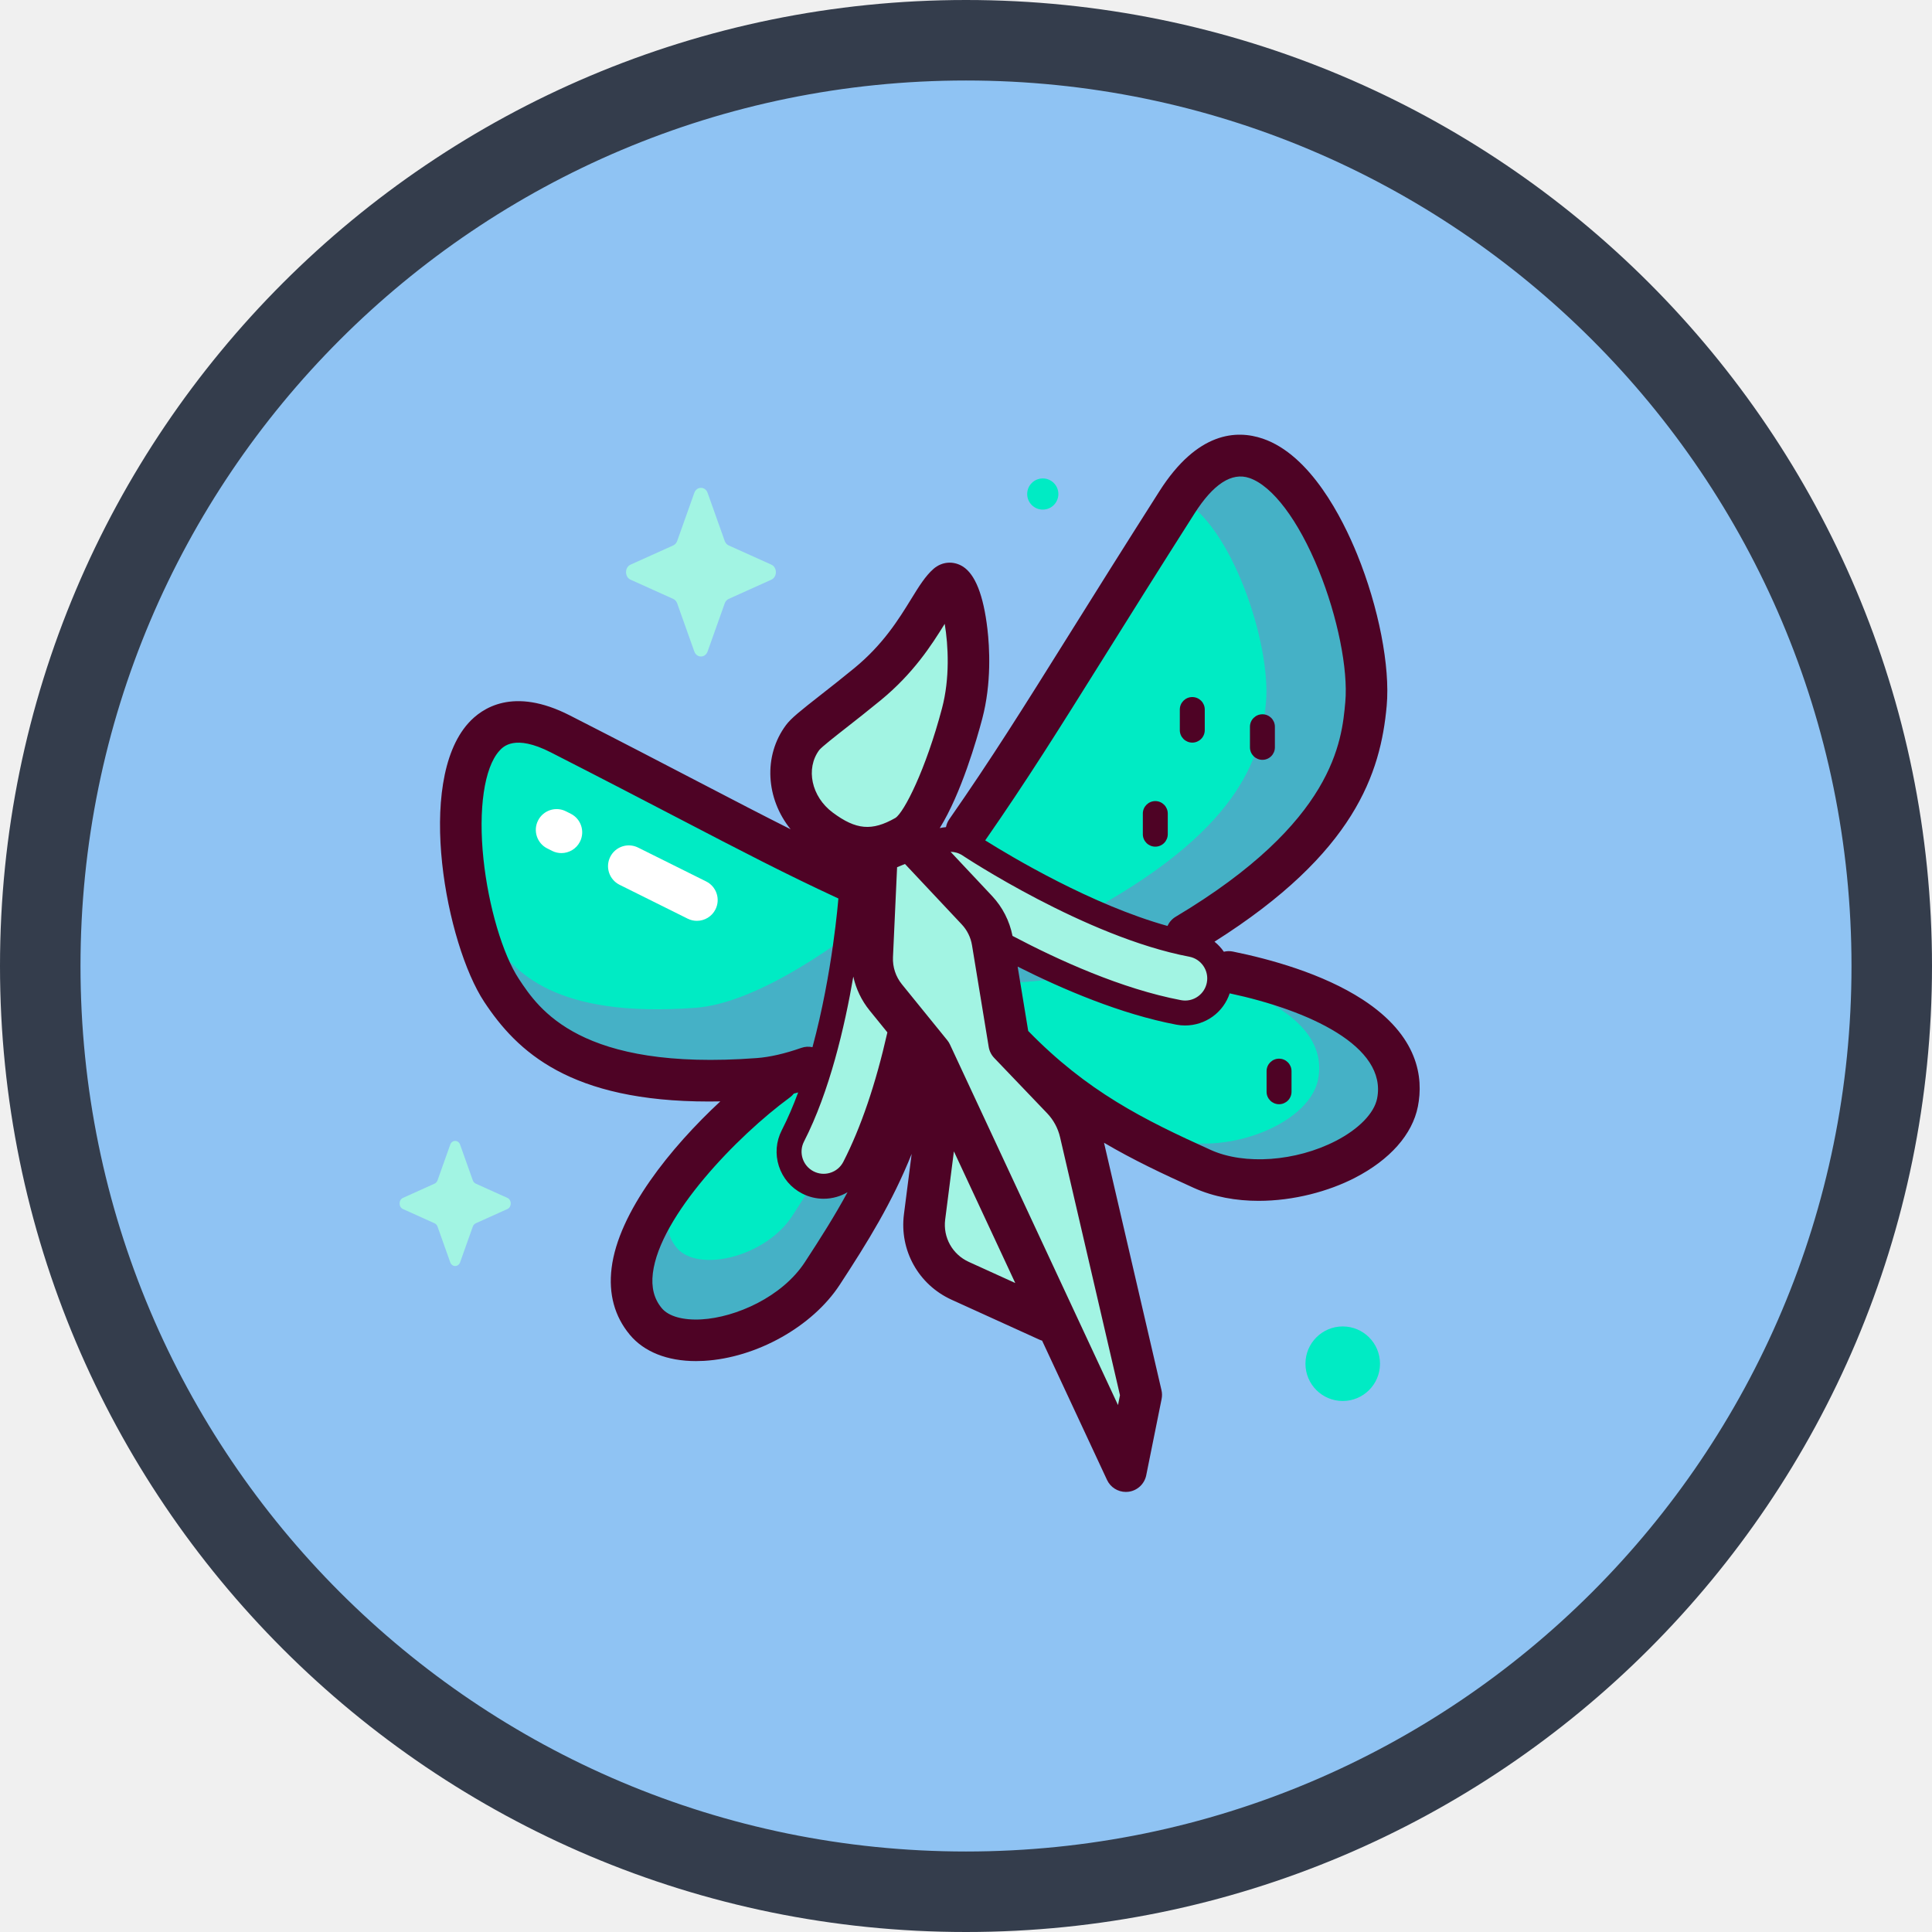
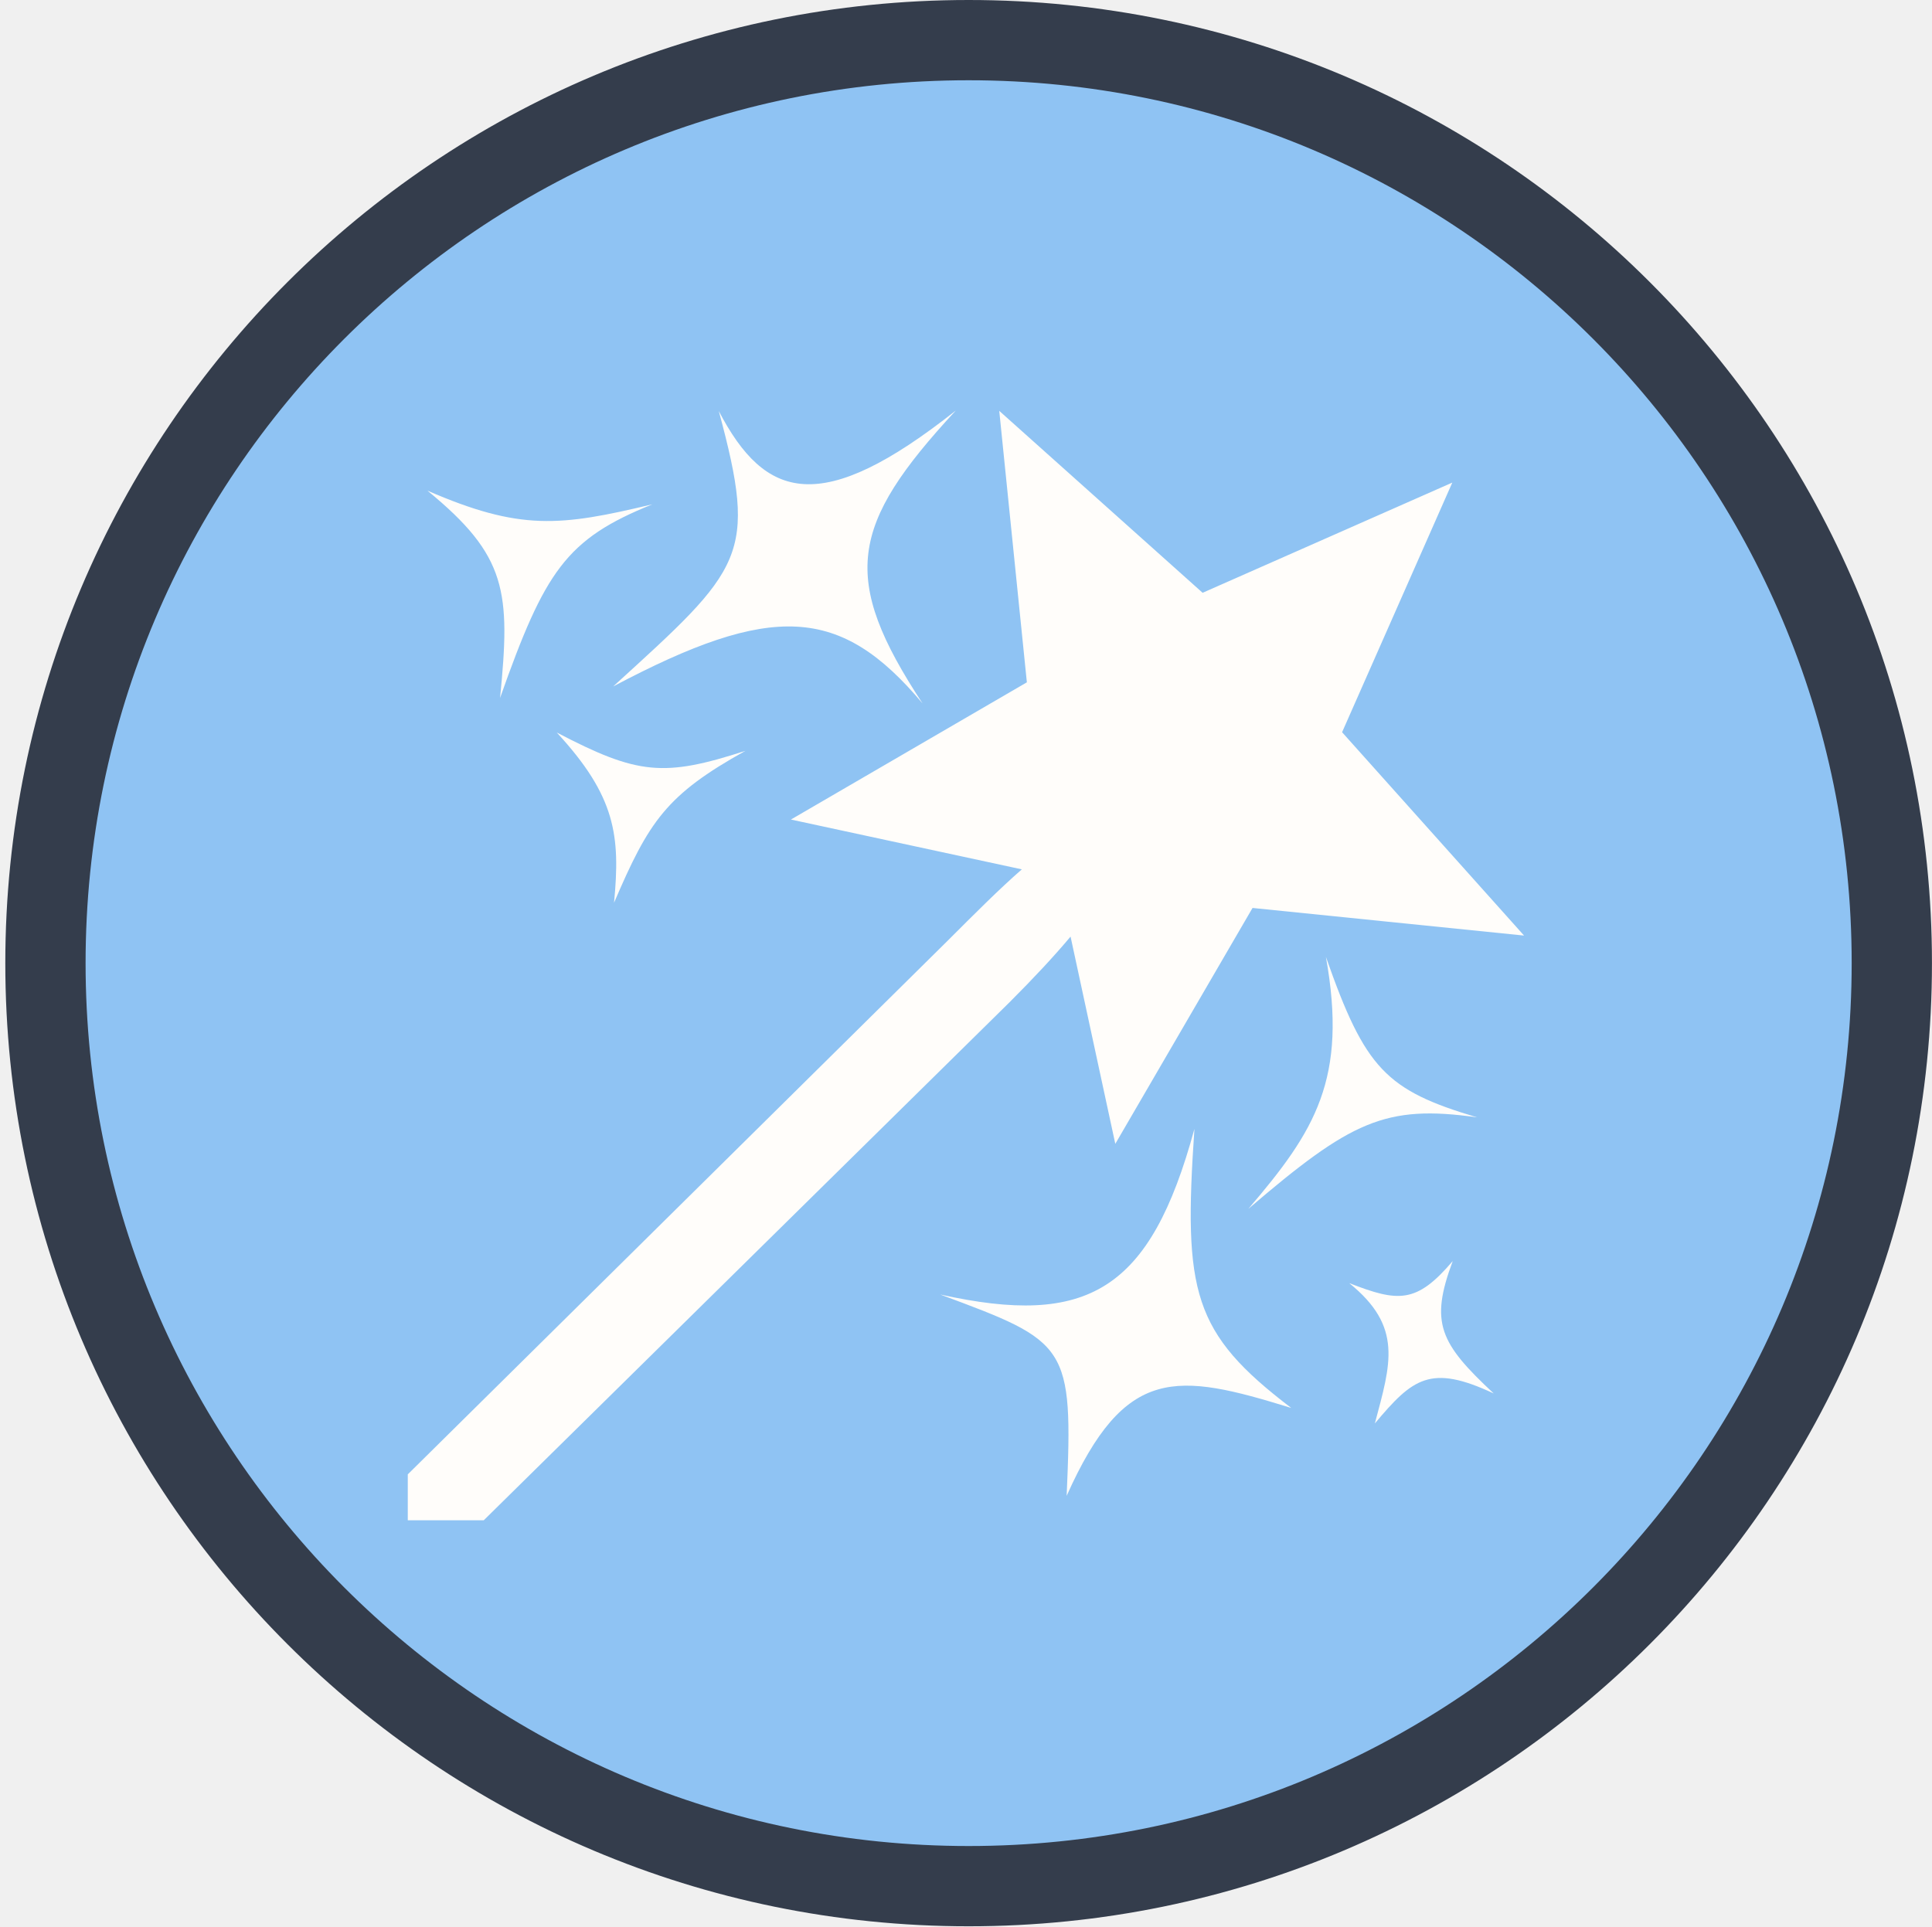
- <svg xmlns="http://www.w3.org/2000/svg" width="360" height="360" viewBox="0 0 360 360" fill="none">
-   <circle cx="180" cy="180" r="172.5" fill="#8FC3F3" stroke="#343D4C" stroke-width="15" />
-   <g clip-path="url(#clip0_97_208)">
-     <path d="M172.187 182.259C169.512 208.726 160.277 218.56 150.43 233.613C142.867 245.173 126.999 245.99 123.514 243.168C120.03 240.345 120.776 226.76 128.846 216.373C134.059 210.282 140.145 204.846 144.885 201.374" fill="#00EBC4" />
-     <path d="M160.74 191.003C158.987 208.284 154.017 216.796 147.582 226.632C142.636 234.192 130.066 237.273 126.076 232.48C122.418 228.085 125.023 221.604 129.491 215.626C120.473 225.933 113.735 238.309 120.338 246.241C126.438 253.569 145.659 248.858 153.221 237.299C163.068 222.246 170.673 209.224 173.348 182.757L160.74 191.003Z" fill="#45B1C6" />
-     <path d="M183.732 175.004C172.653 184.517 155.163 196.234 140.735 197.314C107.681 199.79 100.453 192.386 95.17 184.383C91.541 178.887 86.887 167.712 86.051 158.473C84.861 143.021 88.999 128.889 104.404 136.748C144.947 157.434 150.355 161.599 186.818 176.249" fill="#00EBC4" />
-     <path d="M166.253 167.681C166.14 167.896 165.968 168.078 165.74 168.197C156.87 175.779 141.059 186.93 129.636 187.786C103.281 189.759 95.706 181.036 91.493 174.655C89.034 170.93 86.934 164.282 85.981 157.468C86.621 167.772 89.708 178.869 93.459 184.55C98.742 192.553 108.244 203.494 141.298 201.019C155.726 199.939 175.739 185.762 186.818 176.249C178.651 172.967 172.047 170.214 166.253 167.681Z" fill="#45B1C6" />
-     <path d="M176.462 179.769C192.699 202.693 204.351 207.462 221.626 215.261C234.892 221.251 253.298 215.611 255.408 204.96C258.974 186.956 231.701 181.868 213.553 179.17" fill="#00EBC4" />
-     <path d="M213.552 179.17L176.462 179.769C176.515 179.844 176.567 179.916 176.62 179.991L206.967 179.5C220.969 180.041 248.54 186.317 245.599 201.163C243.859 209.945 226.55 216.306 215.611 211.367C204.906 206.534 195.698 201.921 186.1 191.906C198.524 205.677 210.257 211.595 224.035 217.815C237.302 223.805 258.293 216.091 260.403 205.441C263.97 187.437 230.534 179.826 213.552 179.17Z" fill="#45B1C6" />
-     <path d="M160.098 182.193C175.704 184.067 200.747 181.165 215.236 173.092C248.433 154.596 250.548 141.975 251.521 131.21C253.204 112.592 239.844 73.597 219.829 92.813C219.654 93.073 219.479 93.341 219.304 93.616C190.824 138.356 187.75 145.631 160.098 182.193Z" fill="#00EBC4" />
-     <path d="M219.83 92.814C229.475 97.667 236.886 119.945 235.893 130.925C235.072 140.01 232.092 153.64 204.075 169.25C194.444 174.616 178.456 175.446 165.662 174.785C163.919 177.123 162.073 179.581 160.097 182.194C175.703 184.067 202.342 184.657 216.832 176.583C250.029 158.087 253.559 141.938 254.533 131.172C256.216 112.555 237.51 66.52 219.83 92.814Z" fill="#45B1C6" />
-     <path d="M155.259 220.792C153.739 221.229 152.057 221.112 150.539 220.334C147.371 218.711 146.118 214.827 147.742 211.659C156.439 194.683 158.512 167.898 158.532 167.629C158.796 164.08 161.887 161.416 165.434 161.677C168.983 161.939 171.649 165.027 171.388 168.575C171.3 169.777 169.115 198.212 159.214 217.537C158.369 219.187 156.91 220.317 155.259 220.792Z" fill="#A2F4E3" />
-     <path d="M224.626 187.524C225.904 186.593 226.844 185.193 227.162 183.517C227.825 180.02 225.528 176.647 222.031 175.983C203.291 172.428 180.873 157.623 180.649 157.474C177.686 155.503 173.685 156.308 171.714 159.268C169.742 162.231 170.543 166.23 173.505 168.203C174.507 168.871 198.295 184.601 219.629 188.648C221.45 188.993 223.237 188.536 224.626 187.524Z" fill="#A2F4E3" />
-     <path d="M179.432 133.615C176.764 143.711 172.268 154.946 168.655 157.006C162.882 160.297 158.158 160.041 152.336 155.704C146.515 151.367 145.015 143.532 148.985 138.203C150.104 136.701 155.022 133.233 161.344 128.044C170.741 120.331 173.462 111.732 176.577 108.996C179 106.868 182.511 121.966 179.432 133.615Z" fill="#A2F4E3" />
-     <path d="M176.461 194.693L172.279 226.747C171.64 231.745 174.332 236.576 178.919 238.662L198.953 247.163" fill="#A2F4E3" />
-     <path d="M212.654 259.918L209.788 274.127L186.094 223.286L177.438 204.713L173.503 196.27L165.051 185.85C163.296 183.687 162.398 180.956 162.525 178.174L163.403 158.946L169.626 156.395L182.759 170.375C183.818 171.503 184.517 172.921 184.768 174.447L188.053 194.453L197.911 204.756C199.581 206.501 200.751 208.665 201.297 211.019L212.654 259.918Z" fill="#A2F4E3" />
-     <path d="M253.893 186.244C246.431 181.4 236.635 178.711 229.731 177.309C229.155 177.192 228.583 177.213 228.047 177.344C227.562 176.64 226.975 176.007 226.303 175.469C252.484 158.926 257.261 144.008 258.39 131.52C259.051 124.211 256.891 113.132 252.887 103.294C250.14 96.545 244.203 84.77 235.304 81.736C230.421 80.072 223.112 80.42 216.037 91.536C209.112 102.413 203.826 110.865 199.163 118.323C190.519 132.144 184.809 141.275 176.891 152.645C176.572 153.103 176.368 153.607 176.269 154.122C175.879 154.158 175.491 154.215 175.109 154.302C179.108 147.885 182.036 137.676 183.026 133.933C184.788 127.264 184.386 120.58 183.99 117.19C183.254 110.901 181.706 106.985 179.388 105.55C177.632 104.463 175.494 104.643 173.939 106.008C172.418 107.344 171.253 109.235 169.777 111.63C167.457 115.396 164.57 120.082 159.171 124.513C156.855 126.414 154.762 128.054 152.915 129.5C149.123 132.471 147.407 133.837 146.461 135.107C142.171 140.866 142.731 148.841 147.318 154.521C142.11 151.91 136.669 149.078 130.027 145.62C123.363 142.152 115.81 138.22 106.163 133.298C95.65 127.934 89.799 131.918 87.249 134.771C77.397 145.789 83.137 175.944 90.226 186.682C96.382 196.008 106.252 205.252 132.12 205.252C132.807 205.252 133.507 205.243 134.217 205.23C124.974 213.816 115.244 225.848 113.962 236.289C113.37 241.115 114.513 245.297 117.361 248.717C120.014 251.905 124.352 253.62 129.681 253.62C130.17 253.62 130.666 253.606 131.171 253.577C140.976 253.014 151.375 247.191 156.461 239.417C161.694 231.418 166.274 224.01 169.875 215.01L168.437 226.254C167.577 232.977 171.145 239.379 177.316 242.186L193.674 249.623C193.841 249.7 194.011 249.758 194.181 249.809L206.277 275.763C206.919 277.138 208.296 277.999 209.786 277.999C209.938 277.999 210.092 277.99 210.245 277.972C211.907 277.774 213.253 276.532 213.584 274.892L216.449 260.683C216.558 260.14 216.55 259.58 216.425 259.041L205.718 212.935C211.133 216.123 216.661 218.734 222.44 221.343C226.211 223.045 230.378 223.761 234.531 223.761C241.077 223.761 247.588 221.982 252.443 219.482C258.996 216.107 263.171 211.387 264.2 206.192C265.263 200.835 264.336 193.025 253.893 186.244ZM188.666 174.392C188.114 171.597 186.808 169.03 184.851 166.946L177.126 158.722C177.904 158.731 178.682 158.956 179.359 159.407C179.587 159.558 202.297 174.605 221.598 178.266C222.679 178.472 223.616 179.086 224.236 179.996C224.856 180.906 225.084 182.002 224.879 183.084C224.683 184.117 224.108 185.027 223.257 185.646C222.327 186.324 221.192 186.58 220.061 186.365C209.014 184.269 197.215 178.905 188.666 174.392ZM149.81 212.718C154.59 203.388 157.408 191.271 159 181.974C159.506 184.269 160.538 186.434 162.044 188.291L165.351 192.368C163.181 201.971 160.427 210.073 157.146 216.477C156.621 217.501 155.723 218.241 154.616 218.559C153.606 218.85 152.534 218.746 151.599 218.266C149.576 217.23 148.774 214.741 149.81 212.718ZM205.73 122.43C210.385 114.984 215.663 106.546 222.57 95.695C226.081 90.178 229.524 87.951 232.805 89.068C237.116 90.537 241.941 96.947 245.712 106.214C249.231 114.858 251.225 124.747 250.676 130.823C250.021 138.073 248.657 153.16 219.083 170.816C218.379 171.236 217.86 171.844 217.545 172.537C203.428 168.6 188.466 159.656 183.58 156.591C191.433 145.289 197.146 136.155 205.73 122.43ZM152.654 139.759C153.15 139.156 155.563 137.266 157.691 135.598C159.478 134.199 161.701 132.457 164.085 130.5C170.199 125.482 173.578 120.218 176.033 116.243C176.716 120.329 177.007 126.394 175.537 131.954C172.492 143.472 168.457 151.365 166.846 152.408C162.468 154.904 159.516 154.648 155.152 151.396C151.192 148.446 150.08 143.215 152.654 139.759ZM96.69 182.416C93.668 177.837 91.013 168.86 90.086 160.078C89.104 150.778 90.229 143.059 93.023 139.934C93.728 139.145 95.874 136.744 102.643 140.197C112.261 145.105 119.8 149.029 126.45 152.491C138.346 158.683 146.422 162.887 156.219 167.418C156.218 167.432 156.216 167.445 156.215 167.459C156.201 167.648 155.139 181.314 151.394 195.127C150.722 194.984 150.005 195.013 149.31 195.258C146.235 196.335 143.442 196.974 141.008 197.157C108.05 199.623 100.378 188.002 96.69 182.416ZM149.98 235.178C145.714 241.7 137.065 245.482 130.727 245.846C127.28 246.046 124.581 245.285 123.314 243.763C121.869 242.027 121.325 239.891 121.65 237.234C122.957 226.593 137.362 211.684 147.173 204.497C147.459 204.288 147.704 204.044 147.915 203.779C148.183 203.709 148.454 203.632 148.726 203.557C147.815 206.021 146.802 208.397 145.674 210.599C144.606 212.684 144.413 215.06 145.132 217.289C145.851 219.518 147.395 221.334 149.479 222.402C150.731 223.043 152.096 223.369 153.472 223.369C154.285 223.369 155.102 223.255 155.901 223.025C156.615 222.82 157.295 222.524 157.926 222.151C155.53 226.564 152.861 230.775 149.98 235.178ZM180.522 235.136C177.463 233.745 175.694 230.571 176.121 227.237L177.745 214.538L189.178 239.072L180.522 235.136ZM208.322 261.812L177.013 194.634C176.879 194.346 176.711 194.076 176.511 193.83L168.059 183.411C166.901 181.984 166.31 180.187 166.393 178.351L167.159 161.592L168.629 160.989L179.205 172.249C180.218 173.327 180.88 174.669 181.12 176.129L184.232 195.081C184.358 195.851 184.715 196.566 185.255 197.13L195.113 207.434C196.302 208.676 197.136 210.219 197.525 211.894L208.691 259.976L208.322 261.812ZM256.604 204.687C256.06 207.436 253.179 210.392 248.897 212.597C241.47 216.423 231.901 217.117 225.628 214.285C213.057 208.609 202.567 203.372 191.592 192.105L189.623 180.114C198.106 184.385 208.906 188.979 219.194 190.931C219.733 191.033 220.276 191.083 220.818 191.083C222.663 191.083 224.486 190.5 225.994 189.402C227.479 188.32 228.563 186.816 229.136 185.097C243.854 188.239 258.531 194.961 256.604 204.687Z" fill="#4E0325" />
-     <path d="M215.274 157.762C216.557 157.762 217.597 156.721 217.597 155.438V151.596C217.597 150.313 216.557 149.272 215.274 149.272C213.991 149.272 212.95 150.313 212.95 151.596V155.438C212.95 156.721 213.991 157.762 215.274 157.762Z" fill="#4E0325" />
-     <path d="M222.165 138.375C223.449 138.375 224.489 137.335 224.489 136.052V132.21C224.489 130.927 223.449 129.887 222.165 129.887C220.882 129.887 219.842 130.927 219.842 132.21V136.052C219.842 137.335 220.882 138.375 222.165 138.375Z" fill="#4E0325" />
-     <path d="M235.234 141.584C236.517 141.584 237.557 140.543 237.557 139.26V135.418C237.557 134.135 236.517 133.095 235.234 133.095C233.951 133.095 232.91 134.135 232.91 135.418V139.26C232.91 140.543 233.951 141.584 235.234 141.584Z" fill="#4E0325" />
-     <path d="M238.332 197.268C237.049 197.268 236.009 198.308 236.009 199.591V203.433C236.009 204.716 237.049 205.756 238.332 205.756C239.616 205.756 240.656 204.716 240.656 203.433V199.591C240.656 198.308 239.616 197.268 238.332 197.268Z" fill="#4E0325" />
-     <path d="M129.854 171.585C129.275 171.585 128.687 171.454 128.133 171.178L115.445 164.866C113.53 163.913 112.75 161.588 113.703 159.674C114.656 157.76 116.98 156.979 118.895 157.932L131.582 164.244C133.497 165.197 134.277 167.521 133.325 169.436C132.648 170.797 131.278 171.585 129.854 171.585Z" fill="white" />
-     <path d="M104.609 158.961C104.024 158.961 103.431 158.828 102.873 158.548L101.976 158.096C100.065 157.135 99.295 154.808 100.255 152.897C101.216 150.986 103.544 150.215 105.455 151.176L106.352 151.628C108.263 152.588 109.034 154.916 108.073 156.827C107.392 158.18 106.027 158.961 104.609 158.961Z" fill="white" />
-     <path d="M129.369 91.849L126.187 100.794C126.051 101.177 125.781 101.48 125.441 101.634L117.494 105.214C116.372 105.72 116.372 107.509 117.494 108.015L125.441 111.596C125.781 111.749 126.051 112.052 126.187 112.435L129.369 121.38C129.818 122.644 131.408 122.644 131.857 121.38L135.038 112.435C135.174 112.052 135.444 111.749 135.784 111.596L143.731 108.015C144.854 107.509 144.854 105.72 143.731 105.214L135.784 101.634C135.444 101.48 135.174 101.177 135.038 100.794L131.857 91.849C131.408 90.585 129.818 90.585 129.369 91.849Z" fill="#A2F4E3" />
-     <path d="M83.891 213.296L81.532 219.931C81.431 220.215 81.231 220.44 80.978 220.554L75.084 223.21C74.251 223.585 74.251 224.912 75.084 225.287L80.978 227.943C81.231 228.057 81.431 228.282 81.532 228.566L83.891 235.201C84.225 236.138 85.404 236.138 85.737 235.201L88.097 228.566C88.198 228.282 88.398 228.057 88.65 227.943L94.545 225.287C95.378 224.912 95.378 223.585 94.545 223.21L88.65 220.554C88.398 220.44 88.198 220.215 88.097 219.931L85.737 213.296C85.404 212.358 84.225 212.358 83.891 213.296Z" fill="#A2F4E3" />
-     <path d="M243.252 254.109C243.252 257.945 246.362 261.055 250.198 261.055C254.034 261.055 257.144 257.945 257.144 254.109C257.144 250.273 254.035 247.163 250.198 247.163C246.362 247.163 243.252 250.273 243.252 254.109Z" fill="#00EBC4" />
-     <path d="M191.402 92.054C191.402 93.658 192.702 94.959 194.307 94.959C195.911 94.959 197.211 93.658 197.211 92.054C197.211 90.45 195.911 89.149 194.307 89.149C192.703 89.149 191.402 90.45 191.402 92.054Z" fill="#00EBC4" />
-   </g>
-   <defs>
-     <clipPath id="clip0_97_208">
-       <rect width="197" height="197" fill="white" transform="translate(71 81)" />
-     </clipPath>
-   </defs>
+ <svg xmlns="http://www.w3.org/2000/svg" width="361" height="360" viewBox="0 0 361 360" fill="none">
+   <path d="M353.492 180C353.492 275.269 276.261 352.5 180.992 352.5C85.723 352.5 8.492 275.269 8.492 180C8.492 84.731 85.723 7.5 180.992 7.5C276.261 7.5 353.492 84.731 353.492 180Z" fill="#8FC3F3" stroke="#343D4C" stroke-width="15" />
+   <path d="M178.588 76.728C153.404 96.661 142.978 93.418 134.311 76.826C141.637 103.98 138.905 106.142 114.571 128.291C144.288 112.548 157.037 113.178 172.382 131.463C156.974 108.019 158.719 98.203 178.588 76.728ZM186.713 76.784L191.872 127.518L147.787 153.162L190.934 162.472C186.705 166.159 182.012 170.871 177.127 175.756L177.113 175.769L76.196 275.541V284.121H90.39L188.658 187.288C193.187 182.757 197.001 178.663 200.037 175.039L208.397 213.772L234.04 169.686L284.774 174.846L250.772 136.843L271.366 90.191L224.714 110.786L186.712 76.784H186.713ZM79.865 91.696C94.769 103.905 95.407 110.573 93.439 130.442C101.814 106.726 105.782 100.737 121.909 94.247C104.627 98.386 97.228 99.227 79.865 91.697V91.696ZM104.032 136.898C115.048 148.822 115.937 156.181 114.736 168.707C121.258 153.501 124.479 148.552 139.29 140.319C124.035 145.256 119.206 144.83 104.032 136.898ZM247.751 178.832C251.843 201.65 245.717 211.367 233.253 225.924C252.366 209.573 258.79 206.377 276.001 208.82C258.964 203.763 255.067 199.716 247.751 178.832L247.751 178.832ZM223.184 210.972C214.927 241.336 203.186 248.025 175.677 241.925C199.569 250.798 200.546 251.226 199.307 279.555C210.235 255.092 219.828 256.506 241.267 263.127C222.827 249.074 221.09 241.512 223.184 210.972V210.972ZM271.449 235.677C264.686 243.62 261.326 243.397 252.11 239.801C262.186 247.942 259.877 254.82 256.897 266.023C263.981 257.583 267.277 254.883 279.105 260.422C269.014 251.002 267.129 247.243 271.449 235.676V235.677Z" fill="#FFFDFA" />
</svg>
